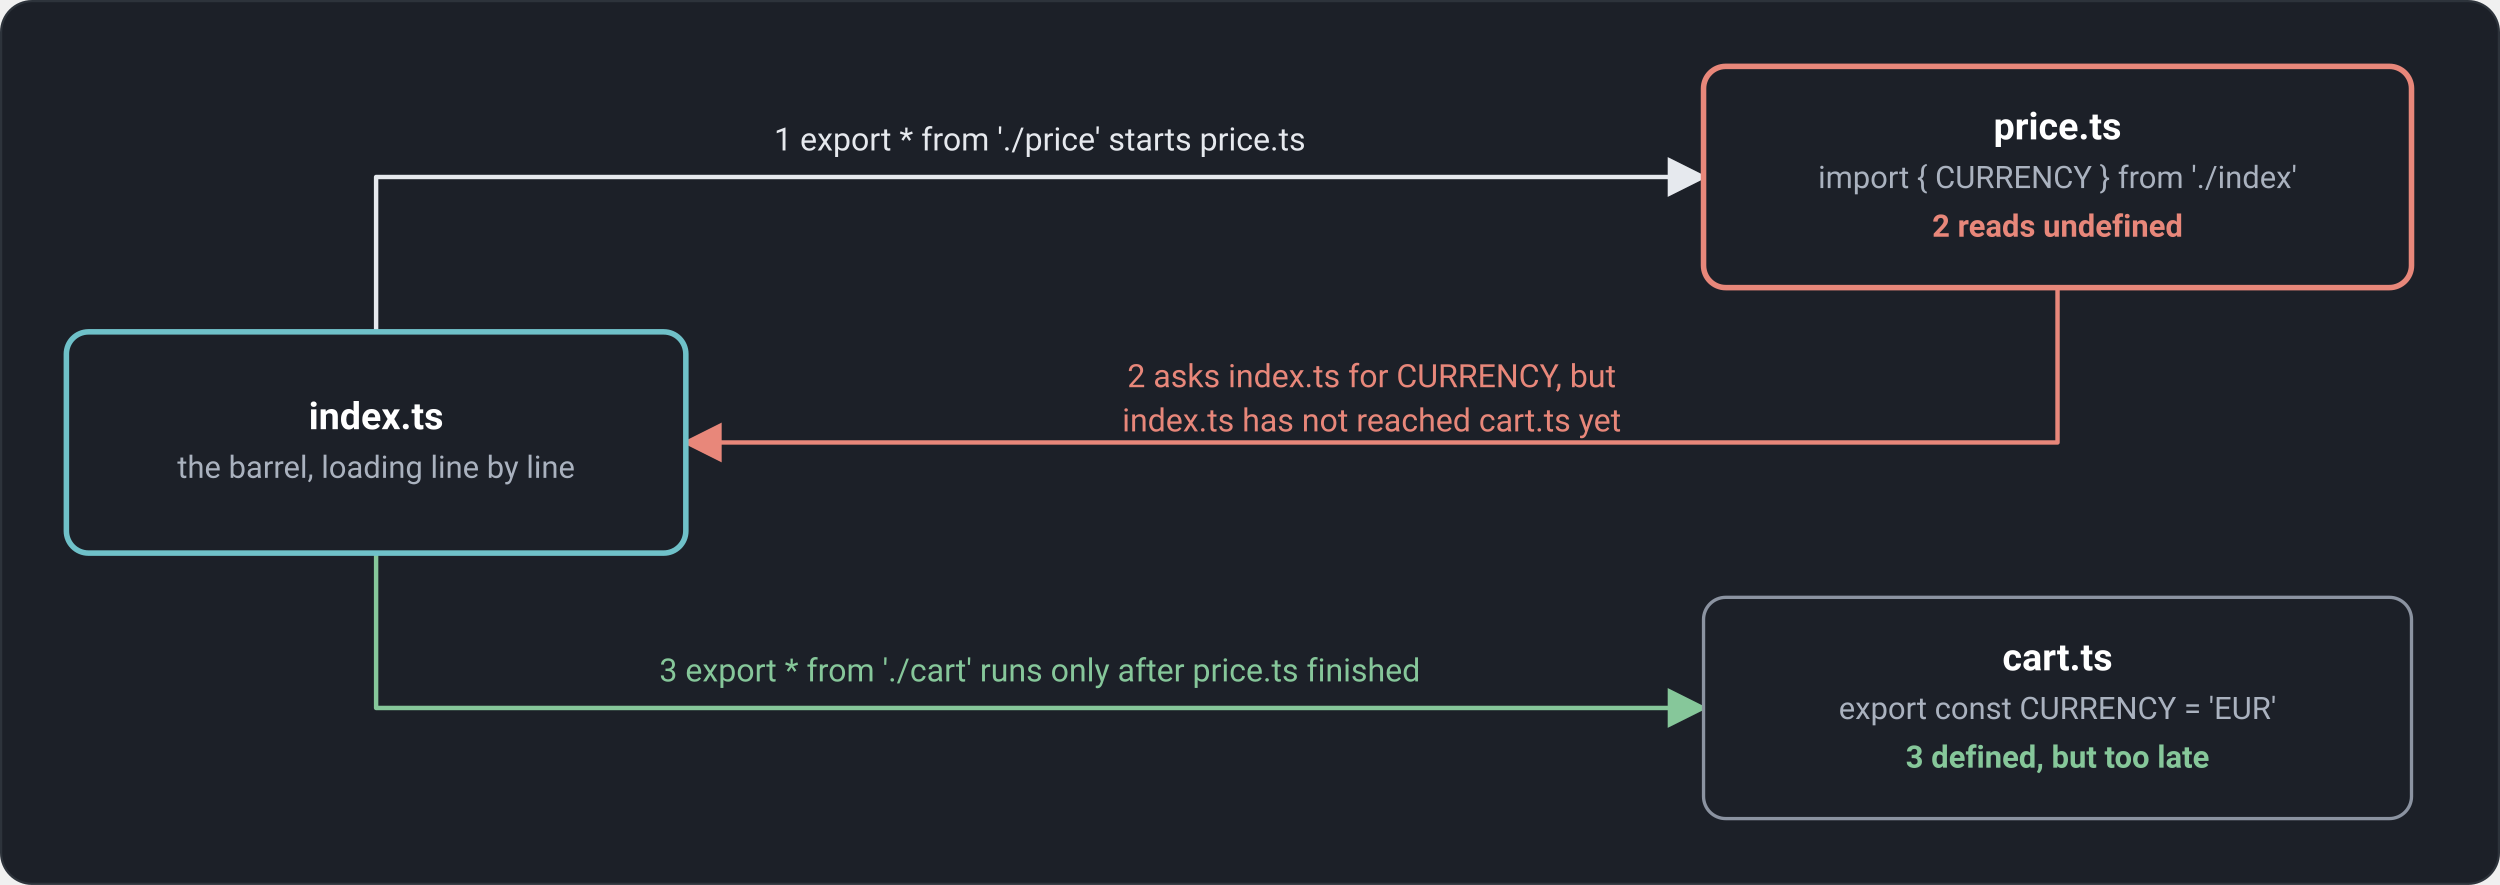
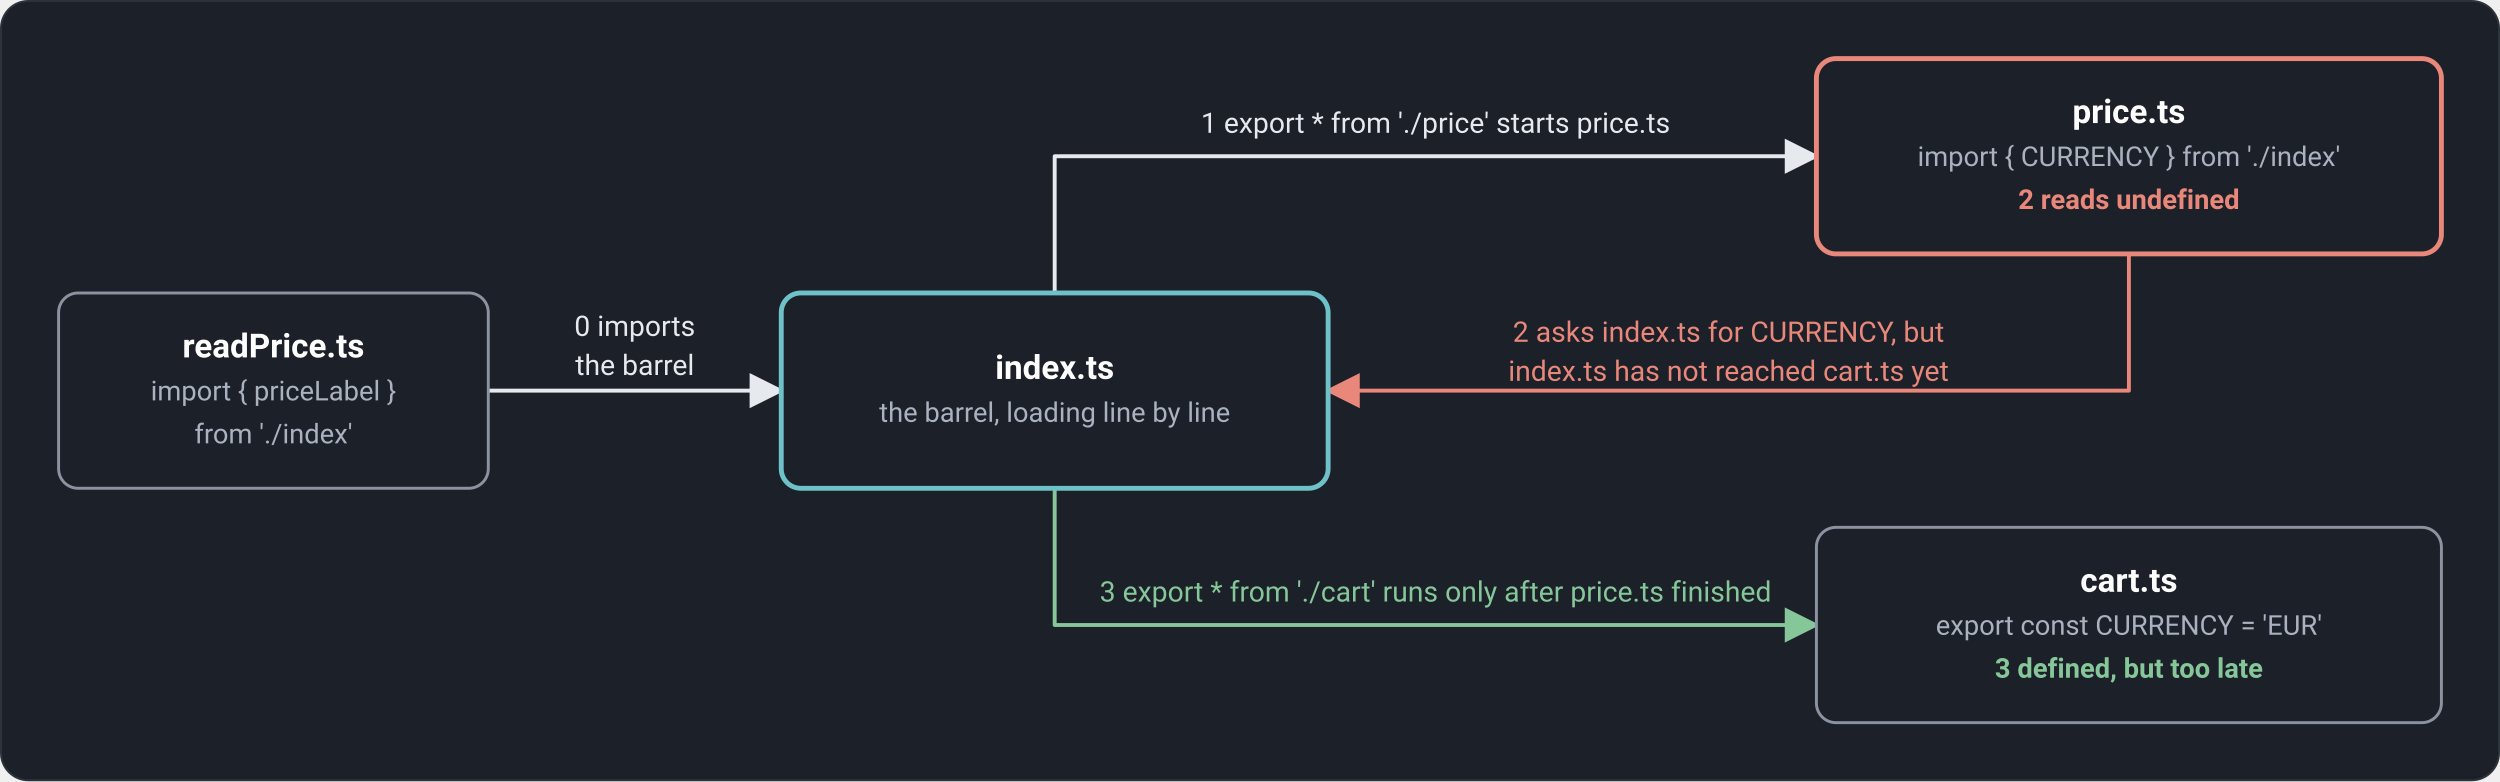
- <svg xmlns="http://www.w3.org/2000/svg" width="1130" height="400" viewBox="0 0 1130 400" role="img" aria-label="Load order of the cycle folder: index.ts starts loading price.ts, price.ts asks index.ts for CURRENCY before index.ts has loaded cart.ts and gets undefined, then index.ts loads cart.ts where CURRENCY is defined, too late">
+ <svg xmlns="http://www.w3.org/2000/svg" width="1280" height="400" viewBox="0 0 1280 400" role="img" aria-label="Load order of the cycle folder: readPrice.ts imports the barrel index.ts, which starts loading price.ts; price.ts asks index.ts for CURRENCY before index.ts has loaded cart.ts and gets undefined; then index.ts loads cart.ts where CURRENCY is defined, too late">
  <defs>
    <marker id="arrow-neutral" viewBox="0 0 10 10" refX="9" refY="5" markerWidth="9" markerHeight="9" orient="auto-start-reverse">
      <path d="M0 0 L10 5 L0 10 z" fill="#e6e9ee" />
    </marker>
    <marker id="arrow-red" viewBox="0 0 10 10" refX="9" refY="5" markerWidth="9" markerHeight="9" orient="auto-start-reverse">
      <path d="M0 0 L10 5 L0 10 z" fill="#e8877a" />
    </marker>
    <marker id="arrow-green" viewBox="0 0 10 10" refX="9" refY="5" markerWidth="9" markerHeight="9" orient="auto-start-reverse">
      <path d="M0 0 L10 5 L0 10 z" fill="#86c79a" />
    </marker>
    <marker id="arrow-teal" viewBox="0 0 10 10" refX="9" refY="5" markerWidth="9" markerHeight="9" orient="auto-start-reverse">
      <path d="M0 0 L10 5 L0 10 z" fill="#6fc1c9" />
    </marker>
  </defs>
-   <rect x="0.5" y="0.5" width="1129" height="399" rx="14" fill="#1c2028" stroke="#2d333b" />
-   <polyline points="170,150 170,80 770,80" fill="none" stroke="#e6e9ee" stroke-width="2" stroke-linejoin="round" marker-end="url(#arrow-neutral)" />
-   <text x="470" y="68" font-family="ui-sans-serif,-apple-system,BlinkMacSystemFont,'Segoe UI',Roboto,Helvetica,Arial,sans-serif" font-size="14.5" font-weight="400" fill="#e6e9ee" text-anchor="middle">1 export * from './price' starts price.ts</text>
-   <polyline points="930,130 930,200 310,200" fill="none" stroke="#e8877a" stroke-width="2" stroke-linejoin="round" marker-end="url(#arrow-red)" />
-   <text x="620" y="175" font-family="ui-sans-serif,-apple-system,BlinkMacSystemFont,'Segoe UI',Roboto,Helvetica,Arial,sans-serif" font-size="14.5" font-weight="400" fill="#e8877a" text-anchor="middle">2 asks index.ts for CURRENCY, but</text>
-   <text x="620" y="195" font-family="ui-sans-serif,-apple-system,BlinkMacSystemFont,'Segoe UI',Roboto,Helvetica,Arial,sans-serif" font-size="14.5" font-weight="400" fill="#e8877a" text-anchor="middle">index.ts has not reached cart.ts yet</text>
-   <polyline points="170,250 170,320 770,320" fill="none" stroke="#86c79a" stroke-width="2" stroke-linejoin="round" marker-end="url(#arrow-green)" />
-   <text x="470" y="308" font-family="ui-sans-serif,-apple-system,BlinkMacSystemFont,'Segoe UI',Roboto,Helvetica,Arial,sans-serif" font-size="14.5" font-weight="400" fill="#86c79a" text-anchor="middle">3 export * from './cart' runs only after price.ts finished</text>
-   <rect x="30" y="150" width="280" height="100" rx="10" fill="#1c2028" stroke="#6fc1c9" stroke-width="2.5" />
-   <text x="170" y="194" font-family="ui-sans-serif,-apple-system,BlinkMacSystemFont,'Segoe UI',Roboto,Helvetica,Arial,sans-serif" font-size="17" font-weight="700" fill="#ffffff" text-anchor="middle">index.ts</text>
-   <text x="170" y="216" font-family="ui-sans-serif,-apple-system,BlinkMacSystemFont,'Segoe UI',Roboto,Helvetica,Arial,sans-serif" font-size="14" font-weight="400" fill="#aab2bf" text-anchor="middle">the barrel, loading line by line</text>
-   <rect x="770" y="30" width="320" height="100" rx="10" fill="#1c2028" stroke="#e8877a" stroke-width="2.5" />
-   <text x="930" y="63" font-family="ui-sans-serif,-apple-system,BlinkMacSystemFont,'Segoe UI',Roboto,Helvetica,Arial,sans-serif" font-size="17" font-weight="700" fill="#ffffff" text-anchor="middle">price.ts</text>
-   <text x="930" y="85" font-family="ui-sans-serif,-apple-system,BlinkMacSystemFont,'Segoe UI',Roboto,Helvetica,Arial,sans-serif" font-size="14" font-weight="400" fill="#aab2bf" text-anchor="middle">import { CURRENCY } from './index'</text>
-   <text x="930" y="107" font-family="ui-sans-serif,-apple-system,BlinkMacSystemFont,'Segoe UI',Roboto,Helvetica,Arial,sans-serif" font-size="14" font-weight="700" fill="#e8877a" text-anchor="middle">2 reads undefined</text>
-   <rect x="770" y="270" width="320" height="100" rx="10" fill="#1c2028" stroke="#8b93a1" stroke-width="1.5" />
-   <text x="930" y="303" font-family="ui-sans-serif,-apple-system,BlinkMacSystemFont,'Segoe UI',Roboto,Helvetica,Arial,sans-serif" font-size="17" font-weight="700" fill="#ffffff" text-anchor="middle">cart.ts</text>
-   <text x="930" y="325" font-family="ui-sans-serif,-apple-system,BlinkMacSystemFont,'Segoe UI',Roboto,Helvetica,Arial,sans-serif" font-size="14" font-weight="400" fill="#aab2bf" text-anchor="middle">export const CURRENCY = 'EUR'</text>
-   <text x="930" y="347" font-family="ui-sans-serif,-apple-system,BlinkMacSystemFont,'Segoe UI',Roboto,Helvetica,Arial,sans-serif" font-size="14" font-weight="700" fill="#86c79a" text-anchor="middle">3 defined, but too late</text>
+   <rect x="0.5" y="0.5" width="1279" height="399" rx="14" fill="#1c2028" stroke="#2d333b" />
+   <polyline points="250,200 400,200" fill="none" stroke="#e6e9ee" stroke-width="2" stroke-linejoin="round" marker-end="url(#arrow-neutral)" />
+   <text x="325" y="172" font-family="ui-sans-serif,-apple-system,BlinkMacSystemFont,'Segoe UI',Roboto,Helvetica,Arial,sans-serif" font-size="14.5" font-weight="400" fill="#e6e9ee" text-anchor="middle">0 imports</text>
+   <text x="325" y="192" font-family="ui-sans-serif,-apple-system,BlinkMacSystemFont,'Segoe UI',Roboto,Helvetica,Arial,sans-serif" font-size="14.5" font-weight="400" fill="#e6e9ee" text-anchor="middle">the barrel</text>
+   <polyline points="540,150 540,80 930,80" fill="none" stroke="#e6e9ee" stroke-width="2" stroke-linejoin="round" marker-end="url(#arrow-neutral)" />
+   <text x="735" y="68" font-family="ui-sans-serif,-apple-system,BlinkMacSystemFont,'Segoe UI',Roboto,Helvetica,Arial,sans-serif" font-size="14.5" font-weight="400" fill="#e6e9ee" text-anchor="middle">1 export * from './price' starts price.ts</text>
+   <polyline points="1090,130 1090,200 680,200" fill="none" stroke="#e8877a" stroke-width="2" stroke-linejoin="round" marker-end="url(#arrow-red)" />
+   <text x="885" y="175" font-family="ui-sans-serif,-apple-system,BlinkMacSystemFont,'Segoe UI',Roboto,Helvetica,Arial,sans-serif" font-size="14.5" font-weight="400" fill="#e8877a" text-anchor="middle">2 asks index.ts for CURRENCY, but</text>
+   <text x="885" y="195" font-family="ui-sans-serif,-apple-system,BlinkMacSystemFont,'Segoe UI',Roboto,Helvetica,Arial,sans-serif" font-size="14.5" font-weight="400" fill="#e8877a" text-anchor="middle">index.ts has not reached cart.ts yet</text>
+   <polyline points="540,250 540,320 930,320" fill="none" stroke="#86c79a" stroke-width="2" stroke-linejoin="round" marker-end="url(#arrow-green)" />
+   <text x="735" y="308" font-family="ui-sans-serif,-apple-system,BlinkMacSystemFont,'Segoe UI',Roboto,Helvetica,Arial,sans-serif" font-size="14.5" font-weight="400" fill="#86c79a" text-anchor="middle">3 export * from './cart' runs only after price.ts finished</text>
+   <rect x="30" y="150" width="220" height="100" rx="10" fill="#1c2028" stroke="#8b93a1" stroke-width="1.5" />
+   <text x="140" y="183" font-family="ui-sans-serif,-apple-system,BlinkMacSystemFont,'Segoe UI',Roboto,Helvetica,Arial,sans-serif" font-size="17" font-weight="700" fill="#ffffff" text-anchor="middle">readPrice.ts</text>
+   <text x="140" y="205" font-family="ui-sans-serif,-apple-system,BlinkMacSystemFont,'Segoe UI',Roboto,Helvetica,Arial,sans-serif" font-size="14" font-weight="400" fill="#aab2bf" text-anchor="middle">import { priceLabel }</text>
+   <text x="140" y="227" font-family="ui-sans-serif,-apple-system,BlinkMacSystemFont,'Segoe UI',Roboto,Helvetica,Arial,sans-serif" font-size="14" font-weight="400" fill="#aab2bf" text-anchor="middle">from './index'</text>
+   <rect x="400" y="150" width="280" height="100" rx="10" fill="#1c2028" stroke="#6fc1c9" stroke-width="2.5" />
+   <text x="540" y="194" font-family="ui-sans-serif,-apple-system,BlinkMacSystemFont,'Segoe UI',Roboto,Helvetica,Arial,sans-serif" font-size="17" font-weight="700" fill="#ffffff" text-anchor="middle">index.ts</text>
+   <text x="540" y="216" font-family="ui-sans-serif,-apple-system,BlinkMacSystemFont,'Segoe UI',Roboto,Helvetica,Arial,sans-serif" font-size="14" font-weight="400" fill="#aab2bf" text-anchor="middle">the barrel, loading line by line</text>
+   <rect x="930" y="30" width="320" height="100" rx="10" fill="#1c2028" stroke="#e8877a" stroke-width="2.5" />
+   <text x="1090" y="63" font-family="ui-sans-serif,-apple-system,BlinkMacSystemFont,'Segoe UI',Roboto,Helvetica,Arial,sans-serif" font-size="17" font-weight="700" fill="#ffffff" text-anchor="middle">price.ts</text>
+   <text x="1090" y="85" font-family="ui-sans-serif,-apple-system,BlinkMacSystemFont,'Segoe UI',Roboto,Helvetica,Arial,sans-serif" font-size="14" font-weight="400" fill="#aab2bf" text-anchor="middle">import { CURRENCY } from './index'</text>
+   <text x="1090" y="107" font-family="ui-sans-serif,-apple-system,BlinkMacSystemFont,'Segoe UI',Roboto,Helvetica,Arial,sans-serif" font-size="14" font-weight="700" fill="#e8877a" text-anchor="middle">2 reads undefined</text>
+   <rect x="930" y="270" width="320" height="100" rx="10" fill="#1c2028" stroke="#8b93a1" stroke-width="1.5" />
+   <text x="1090" y="303" font-family="ui-sans-serif,-apple-system,BlinkMacSystemFont,'Segoe UI',Roboto,Helvetica,Arial,sans-serif" font-size="17" font-weight="700" fill="#ffffff" text-anchor="middle">cart.ts</text>
+   <text x="1090" y="325" font-family="ui-sans-serif,-apple-system,BlinkMacSystemFont,'Segoe UI',Roboto,Helvetica,Arial,sans-serif" font-size="14" font-weight="400" fill="#aab2bf" text-anchor="middle">export const CURRENCY = 'EUR'</text>
+   <text x="1090" y="347" font-family="ui-sans-serif,-apple-system,BlinkMacSystemFont,'Segoe UI',Roboto,Helvetica,Arial,sans-serif" font-size="14" font-weight="700" fill="#86c79a" text-anchor="middle">3 defined, but too late</text>
</svg>
